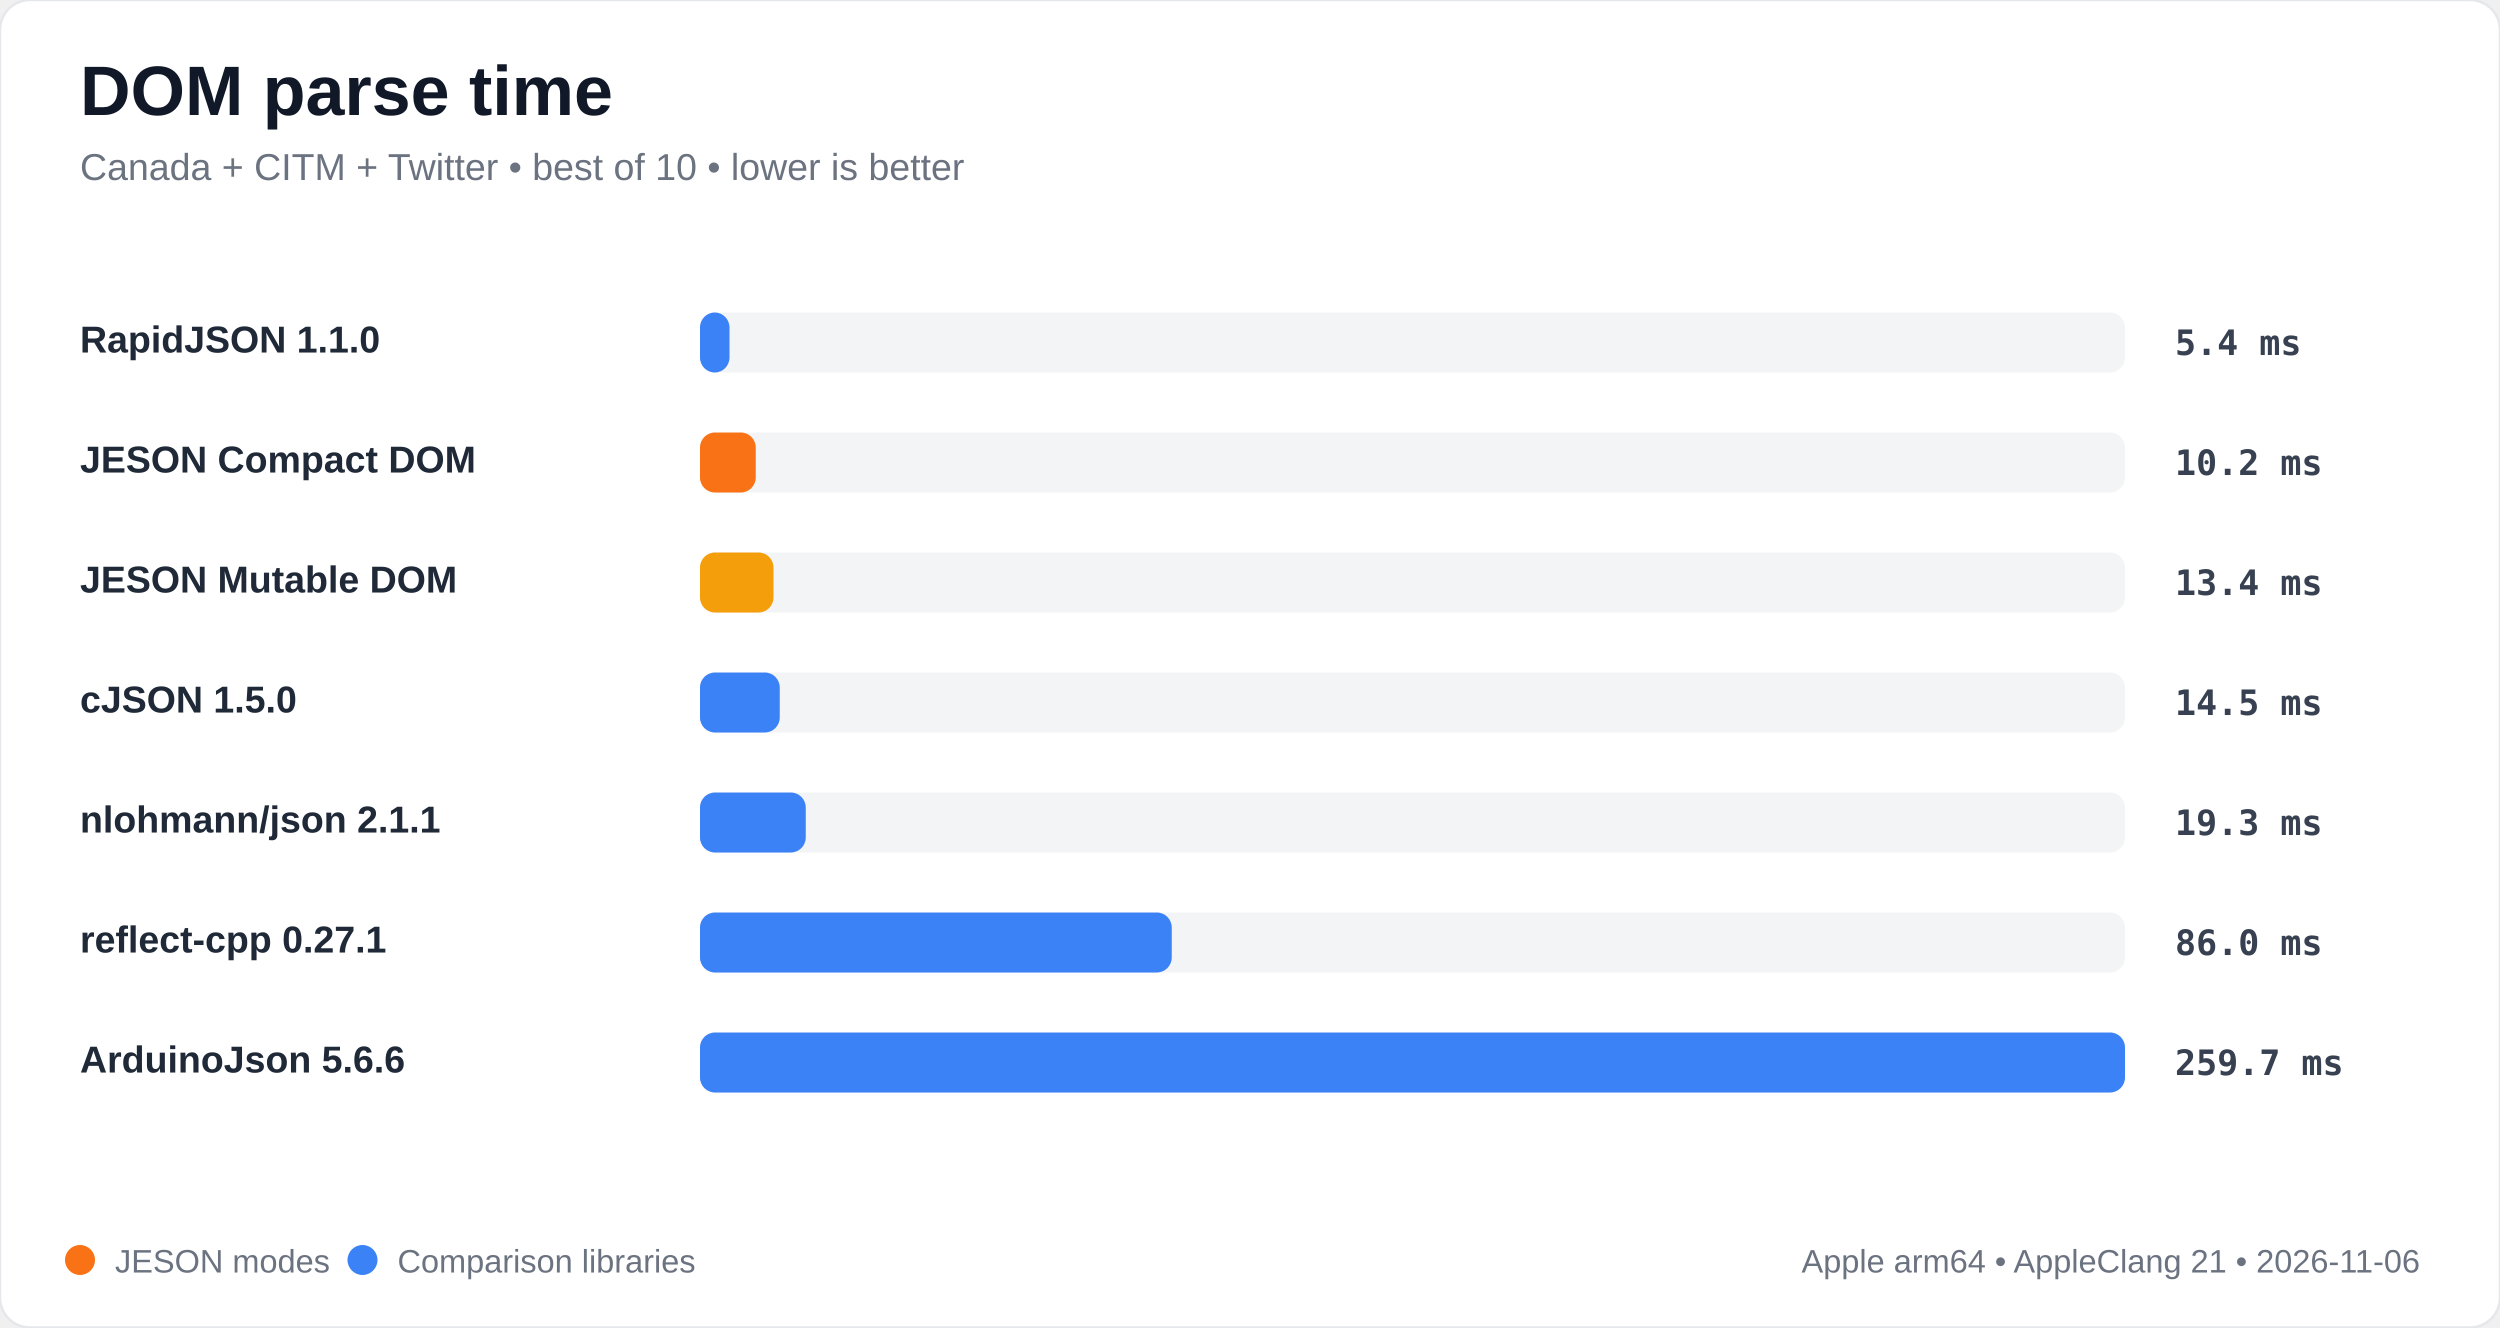
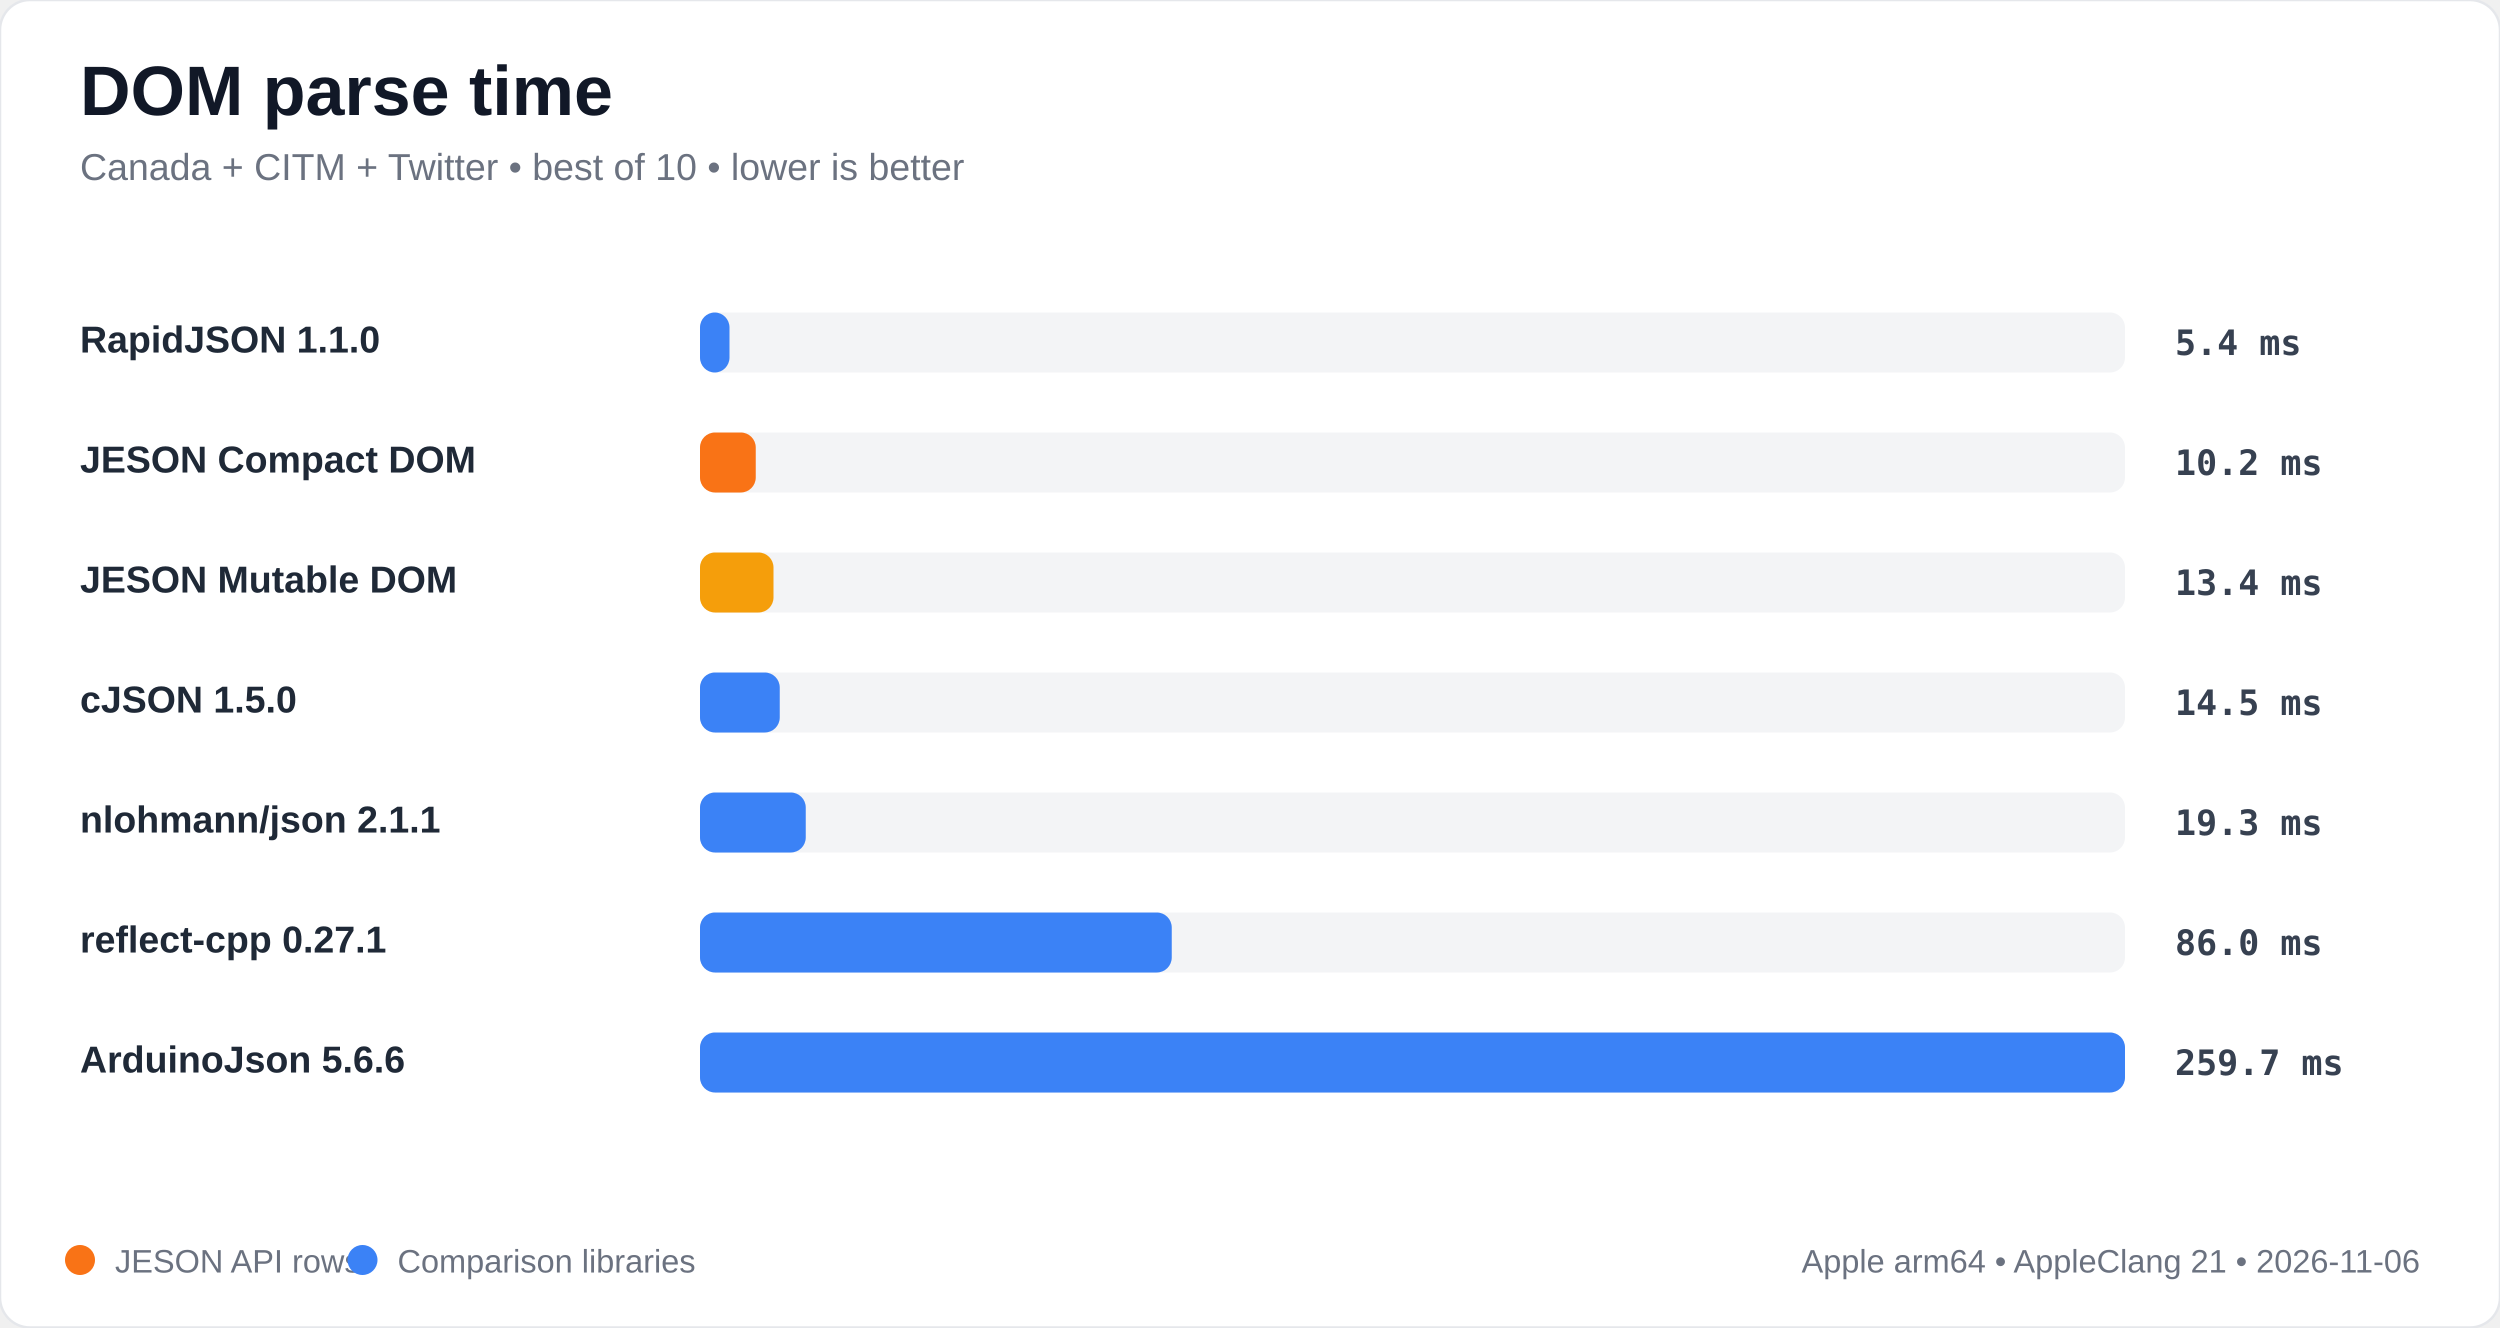
<svg xmlns="http://www.w3.org/2000/svg" viewBox="0 0 1000 531" role="img">
  <rect width="1000" height="531" rx="12" fill="#ffffff" stroke="#e5e7eb" />
  <text x="32" y="46" font-family="Arial, sans-serif" font-size="28" font-weight="700" fill="#111827">DOM parse time</text>
  <text x="32" y="72" font-family="Arial, sans-serif" font-size="15" fill="#6b7280">Canada + CITM + Twitter • best of 10 • lower is better</text>
  <text x="32" y="141" font-family="Arial, sans-serif" font-size="15" font-weight="600" fill="#1f2937">RapidJSON 1.1.0</text>
  <rect x="280" y="125" width="570" height="24" rx="6" fill="#f3f4f6" />
  <rect x="280" y="125" width="11.8" height="24" rx="6" fill="#3b82f6" />
  <text x="870" y="142" font-family="monospace" font-size="14" font-weight="600" fill="#374151">5.4 ms</text>
  <text x="32" y="189" font-family="Arial, sans-serif" font-size="15" font-weight="600" fill="#1f2937">JESON Compact DOM</text>
  <rect x="280" y="173" width="570" height="24" rx="6" fill="#f3f4f6" />
  <rect x="280" y="173" width="22.3" height="24" rx="6" fill="#f97316" />
  <text x="870" y="190" font-family="monospace" font-size="14" font-weight="600" fill="#374151">10.2 ms</text>
  <text x="32" y="237" font-family="Arial, sans-serif" font-size="15" font-weight="600" fill="#1f2937">JESON Mutable DOM</text>
  <rect x="280" y="221" width="570" height="24" rx="6" fill="#f3f4f6" />
  <rect x="280" y="221" width="29.4" height="24" rx="6" fill="#f59e0b" />
  <text x="870" y="238" font-family="monospace" font-size="14" font-weight="600" fill="#374151">13.4 ms</text>
  <text x="32" y="285" font-family="Arial, sans-serif" font-size="15" font-weight="600" fill="#1f2937">cJSON 1.5.0</text>
  <rect x="280" y="269" width="570" height="24" rx="6" fill="#f3f4f6" />
  <rect x="280" y="269" width="31.9" height="24" rx="6" fill="#3b82f6" />
  <text x="870" y="286" font-family="monospace" font-size="14" font-weight="600" fill="#374151">14.5 ms</text>
  <text x="32" y="333" font-family="Arial, sans-serif" font-size="15" font-weight="600" fill="#1f2937">nlohmann/json 2.1.1</text>
  <rect x="280" y="317" width="570" height="24" rx="6" fill="#f3f4f6" />
  <rect x="280" y="317" width="42.3" height="24" rx="6" fill="#3b82f6" />
  <text x="870" y="334" font-family="monospace" font-size="14" font-weight="600" fill="#374151">19.3 ms</text>
  <text x="32" y="381" font-family="Arial, sans-serif" font-size="15" font-weight="600" fill="#1f2937">reflect-cpp 0.27.1</text>
  <rect x="280" y="365" width="570" height="24" rx="6" fill="#f3f4f6" />
  <rect x="280" y="365" width="188.7" height="24" rx="6" fill="#3b82f6" />
  <text x="870" y="382" font-family="monospace" font-size="14" font-weight="600" fill="#374151">86.0 ms</text>
  <text x="32" y="429" font-family="Arial, sans-serif" font-size="15" font-weight="600" fill="#1f2937">ArduinoJson 5.6.6</text>
  <rect x="280" y="413" width="570" height="24" rx="6" fill="#f3f4f6" />
  <rect x="280" y="413" width="570.0" height="24" rx="6" fill="#3b82f6" />
  <text x="870" y="430" font-family="monospace" font-size="14" font-weight="600" fill="#374151">259.7 ms</text>
  <circle cx="32" cy="504" r="6" fill="#f97316" />
-   <text x="46" y="509" font-family="Arial, sans-serif" font-size="13" fill="#6b7280">JESON modes</text>
+   <text x="46" y="509" font-family="Arial, sans-serif" font-size="13" fill="#6b7280">JESON API rows</text>
  <circle cx="145" cy="504" r="6" fill="#3b82f6" />
  <text x="159" y="509" font-family="Arial, sans-serif" font-size="13" fill="#6b7280">Comparison libraries</text>
  <text x="968" y="509" text-anchor="end" font-family="Arial, sans-serif" font-size="13" fill="#6b7280">Apple arm64 • AppleClang 21 • 2026-11-06</text>
</svg>
